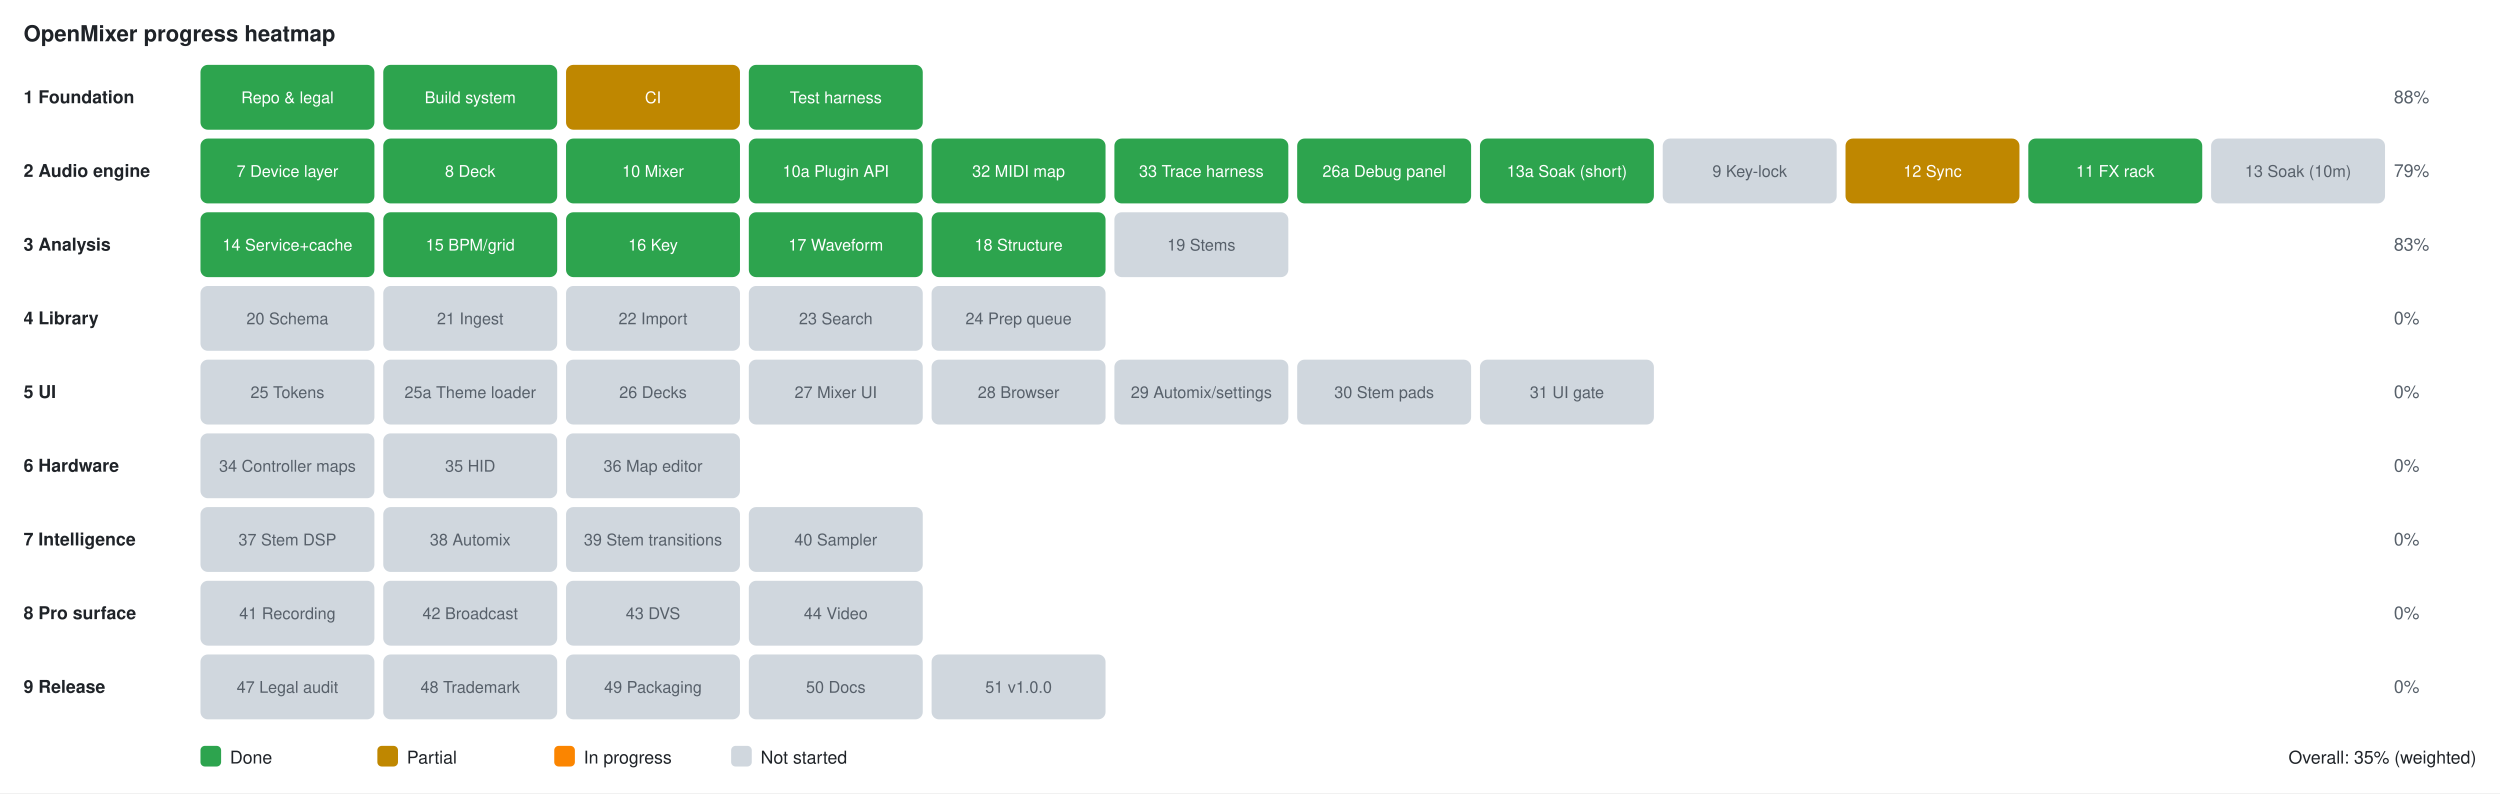
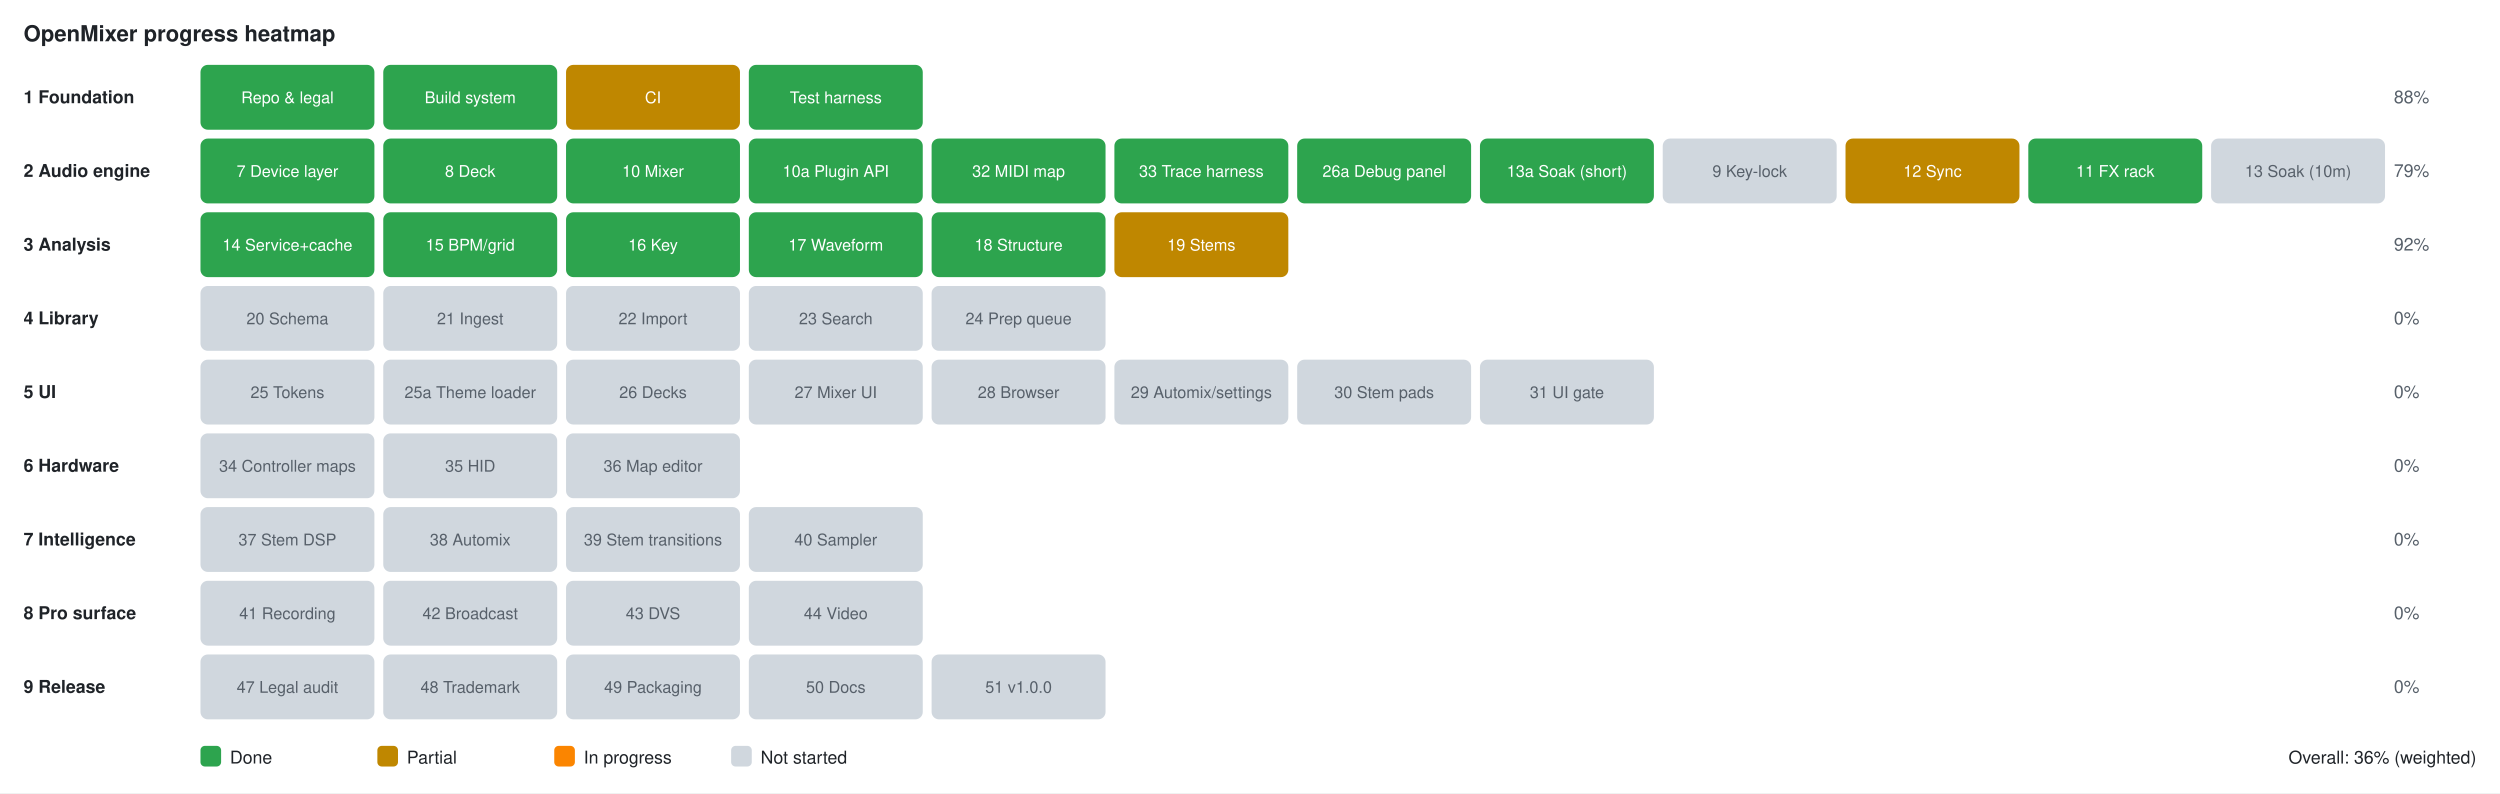
<svg xmlns="http://www.w3.org/2000/svg" width="1696" height="538" viewBox="0 0 1696 538" font-family="-apple-system,Segoe UI,Helvetica,Arial,sans-serif">
  <rect width="100%" height="100%" fill="#ffffff" />
  <text x="16" y="28" font-size="15" font-weight="600" fill="#1f2328">OpenMixer progress heatmap</text>
  <text x="16" y="70.0" font-size="12" font-weight="600" fill="#1f2328">1 Foundation</text>
  <g>
    <rect x="136" y="44" width="118" height="44" rx="5" fill="#2da44e" />
    <text x="195.0" y="70.0" font-size="11" text-anchor="middle" fill="#ffffff">Repo &amp; legal</text>
  </g>
  <g>
    <rect x="260" y="44" width="118" height="44" rx="5" fill="#2da44e" />
    <text x="319.0" y="70.0" font-size="11" text-anchor="middle" fill="#ffffff">Build system</text>
  </g>
  <g>
    <rect x="384" y="44" width="118" height="44" rx="5" fill="#bf8700" />
    <text x="443.0" y="70.0" font-size="11" text-anchor="middle" fill="#ffffff">CI</text>
  </g>
  <g>
    <rect x="508" y="44" width="118" height="44" rx="5" fill="#2da44e" />
    <text x="567.0" y="70.0" font-size="11" text-anchor="middle" fill="#ffffff">Test harness</text>
  </g>
  <text x="1624" y="70.0" font-size="12" fill="#57606a">88%</text>
  <text x="16" y="120.0" font-size="12" font-weight="600" fill="#1f2328">2 Audio engine</text>
  <g>
    <rect x="136" y="94" width="118" height="44" rx="5" fill="#2da44e" />
    <text x="195.0" y="120.0" font-size="11" text-anchor="middle" fill="#ffffff">7 Device layer</text>
  </g>
  <g>
    <rect x="260" y="94" width="118" height="44" rx="5" fill="#2da44e" />
    <text x="319.0" y="120.0" font-size="11" text-anchor="middle" fill="#ffffff">8 Deck</text>
  </g>
  <g>
    <rect x="384" y="94" width="118" height="44" rx="5" fill="#2da44e" />
    <text x="443.0" y="120.0" font-size="11" text-anchor="middle" fill="#ffffff">10 Mixer</text>
  </g>
  <g>
    <rect x="508" y="94" width="118" height="44" rx="5" fill="#2da44e" />
    <text x="567.0" y="120.0" font-size="11" text-anchor="middle" fill="#ffffff">10a Plugin API</text>
  </g>
  <g>
    <rect x="632" y="94" width="118" height="44" rx="5" fill="#2da44e" />
    <text x="691.0" y="120.0" font-size="11" text-anchor="middle" fill="#ffffff">32 MIDI map</text>
  </g>
  <g>
    <rect x="756" y="94" width="118" height="44" rx="5" fill="#2da44e" />
    <text x="815.0" y="120.0" font-size="11" text-anchor="middle" fill="#ffffff">33 Trace harness</text>
  </g>
  <g>
    <rect x="880" y="94" width="118" height="44" rx="5" fill="#2da44e" />
    <text x="939.0" y="120.0" font-size="11" text-anchor="middle" fill="#ffffff">26a Debug panel</text>
  </g>
  <g>
    <rect x="1004" y="94" width="118" height="44" rx="5" fill="#2da44e" />
    <text x="1063.0" y="120.0" font-size="11" text-anchor="middle" fill="#ffffff">13a Soak (short)</text>
  </g>
  <g>
    <rect x="1128" y="94" width="118" height="44" rx="5" fill="#d0d7de" />
    <text x="1187.0" y="120.0" font-size="11" text-anchor="middle" fill="#57606a">9 Key-lock</text>
  </g>
  <g>
    <rect x="1252" y="94" width="118" height="44" rx="5" fill="#bf8700" />
    <text x="1311.0" y="120.0" font-size="11" text-anchor="middle" fill="#ffffff">12 Sync</text>
  </g>
  <g>
    <rect x="1376" y="94" width="118" height="44" rx="5" fill="#2da44e" />
    <text x="1435.0" y="120.0" font-size="11" text-anchor="middle" fill="#ffffff">11 FX rack</text>
  </g>
  <g>
    <rect x="1500" y="94" width="118" height="44" rx="5" fill="#d0d7de" />
    <text x="1559.0" y="120.0" font-size="11" text-anchor="middle" fill="#57606a">13 Soak (10m)</text>
  </g>
  <text x="1624" y="120.0" font-size="12" fill="#57606a">79%</text>
  <text x="16" y="170.0" font-size="12" font-weight="600" fill="#1f2328">3 Analysis</text>
  <g>
    <rect x="136" y="144" width="118" height="44" rx="5" fill="#2da44e" />
    <text x="195.0" y="170.0" font-size="11" text-anchor="middle" fill="#ffffff">14 Service+cache</text>
  </g>
  <g>
    <rect x="260" y="144" width="118" height="44" rx="5" fill="#2da44e" />
    <text x="319.0" y="170.0" font-size="11" text-anchor="middle" fill="#ffffff">15 BPM/grid</text>
  </g>
  <g>
    <rect x="384" y="144" width="118" height="44" rx="5" fill="#2da44e" />
    <text x="443.0" y="170.0" font-size="11" text-anchor="middle" fill="#ffffff">16 Key</text>
  </g>
  <g>
    <rect x="508" y="144" width="118" height="44" rx="5" fill="#2da44e" />
    <text x="567.0" y="170.0" font-size="11" text-anchor="middle" fill="#ffffff">17 Waveform</text>
  </g>
  <g>
    <rect x="632" y="144" width="118" height="44" rx="5" fill="#2da44e" />
    <text x="691.0" y="170.0" font-size="11" text-anchor="middle" fill="#ffffff">18 Structure</text>
  </g>
  <g>
-     <rect x="756" y="144" width="118" height="44" rx="5" fill="#d0d7de" />
-     <text x="815.0" y="170.0" font-size="11" text-anchor="middle" fill="#57606a">19 Stems</text>
-   </g>
-   <text x="1624" y="170.0" font-size="12" fill="#57606a">83%</text>
+     <rect x="756" y="144" width="118" height="44" rx="5" fill="#bf8700" />
+     <text x="815.0" y="170.0" font-size="11" text-anchor="middle" fill="#ffffff">19 Stems</text>
+   </g>
+   <text x="1624" y="170.0" font-size="12" fill="#57606a">92%</text>
  <text x="16" y="220.0" font-size="12" font-weight="600" fill="#1f2328">4 Library</text>
  <g>
    <rect x="136" y="194" width="118" height="44" rx="5" fill="#d0d7de" />
    <text x="195.0" y="220.0" font-size="11" text-anchor="middle" fill="#57606a">20 Schema</text>
  </g>
  <g>
    <rect x="260" y="194" width="118" height="44" rx="5" fill="#d0d7de" />
    <text x="319.0" y="220.0" font-size="11" text-anchor="middle" fill="#57606a">21 Ingest</text>
  </g>
  <g>
    <rect x="384" y="194" width="118" height="44" rx="5" fill="#d0d7de" />
    <text x="443.0" y="220.0" font-size="11" text-anchor="middle" fill="#57606a">22 Import</text>
  </g>
  <g>
    <rect x="508" y="194" width="118" height="44" rx="5" fill="#d0d7de" />
    <text x="567.0" y="220.0" font-size="11" text-anchor="middle" fill="#57606a">23 Search</text>
  </g>
  <g>
    <rect x="632" y="194" width="118" height="44" rx="5" fill="#d0d7de" />
    <text x="691.0" y="220.0" font-size="11" text-anchor="middle" fill="#57606a">24 Prep queue</text>
  </g>
  <text x="1624" y="220.0" font-size="12" fill="#57606a">0%</text>
  <text x="16" y="270.0" font-size="12" font-weight="600" fill="#1f2328">5 UI</text>
  <g>
    <rect x="136" y="244" width="118" height="44" rx="5" fill="#d0d7de" />
    <text x="195.0" y="270.0" font-size="11" text-anchor="middle" fill="#57606a">25 Tokens</text>
  </g>
  <g>
    <rect x="260" y="244" width="118" height="44" rx="5" fill="#d0d7de" />
    <text x="319.0" y="270.0" font-size="11" text-anchor="middle" fill="#57606a">25a Theme loader</text>
  </g>
  <g>
    <rect x="384" y="244" width="118" height="44" rx="5" fill="#d0d7de" />
    <text x="443.0" y="270.0" font-size="11" text-anchor="middle" fill="#57606a">26 Decks</text>
  </g>
  <g>
    <rect x="508" y="244" width="118" height="44" rx="5" fill="#d0d7de" />
    <text x="567.0" y="270.0" font-size="11" text-anchor="middle" fill="#57606a">27 Mixer UI</text>
  </g>
  <g>
    <rect x="632" y="244" width="118" height="44" rx="5" fill="#d0d7de" />
    <text x="691.0" y="270.0" font-size="11" text-anchor="middle" fill="#57606a">28 Browser</text>
  </g>
  <g>
    <rect x="756" y="244" width="118" height="44" rx="5" fill="#d0d7de" />
    <text x="815.0" y="270.0" font-size="11" text-anchor="middle" fill="#57606a">29 Automix/settings</text>
  </g>
  <g>
    <rect x="880" y="244" width="118" height="44" rx="5" fill="#d0d7de" />
    <text x="939.0" y="270.0" font-size="11" text-anchor="middle" fill="#57606a">30 Stem pads</text>
  </g>
  <g>
    <rect x="1004" y="244" width="118" height="44" rx="5" fill="#d0d7de" />
    <text x="1063.0" y="270.0" font-size="11" text-anchor="middle" fill="#57606a">31 UI gate</text>
  </g>
  <text x="1624" y="270.0" font-size="12" fill="#57606a">0%</text>
  <text x="16" y="320.0" font-size="12" font-weight="600" fill="#1f2328">6 Hardware</text>
  <g>
    <rect x="136" y="294" width="118" height="44" rx="5" fill="#d0d7de" />
    <text x="195.0" y="320.0" font-size="11" text-anchor="middle" fill="#57606a">34 Controller maps</text>
  </g>
  <g>
    <rect x="260" y="294" width="118" height="44" rx="5" fill="#d0d7de" />
    <text x="319.0" y="320.0" font-size="11" text-anchor="middle" fill="#57606a">35 HID</text>
  </g>
  <g>
    <rect x="384" y="294" width="118" height="44" rx="5" fill="#d0d7de" />
    <text x="443.0" y="320.0" font-size="11" text-anchor="middle" fill="#57606a">36 Map editor</text>
  </g>
  <text x="1624" y="320.0" font-size="12" fill="#57606a">0%</text>
  <text x="16" y="370.0" font-size="12" font-weight="600" fill="#1f2328">7 Intelligence</text>
  <g>
    <rect x="136" y="344" width="118" height="44" rx="5" fill="#d0d7de" />
    <text x="195.0" y="370.0" font-size="11" text-anchor="middle" fill="#57606a">37 Stem DSP</text>
  </g>
  <g>
    <rect x="260" y="344" width="118" height="44" rx="5" fill="#d0d7de" />
    <text x="319.0" y="370.0" font-size="11" text-anchor="middle" fill="#57606a">38 Automix</text>
  </g>
  <g>
    <rect x="384" y="344" width="118" height="44" rx="5" fill="#d0d7de" />
    <text x="443.0" y="370.0" font-size="11" text-anchor="middle" fill="#57606a">39 Stem transitions</text>
  </g>
  <g>
    <rect x="508" y="344" width="118" height="44" rx="5" fill="#d0d7de" />
    <text x="567.0" y="370.0" font-size="11" text-anchor="middle" fill="#57606a">40 Sampler</text>
  </g>
  <text x="1624" y="370.0" font-size="12" fill="#57606a">0%</text>
  <text x="16" y="420.0" font-size="12" font-weight="600" fill="#1f2328">8 Pro surface</text>
  <g>
    <rect x="136" y="394" width="118" height="44" rx="5" fill="#d0d7de" />
    <text x="195.0" y="420.0" font-size="11" text-anchor="middle" fill="#57606a">41 Recording</text>
  </g>
  <g>
    <rect x="260" y="394" width="118" height="44" rx="5" fill="#d0d7de" />
    <text x="319.0" y="420.0" font-size="11" text-anchor="middle" fill="#57606a">42 Broadcast</text>
  </g>
  <g>
    <rect x="384" y="394" width="118" height="44" rx="5" fill="#d0d7de" />
    <text x="443.0" y="420.0" font-size="11" text-anchor="middle" fill="#57606a">43 DVS</text>
  </g>
  <g>
    <rect x="508" y="394" width="118" height="44" rx="5" fill="#d0d7de" />
    <text x="567.0" y="420.0" font-size="11" text-anchor="middle" fill="#57606a">44 Video</text>
  </g>
  <text x="1624" y="420.0" font-size="12" fill="#57606a">0%</text>
  <text x="16" y="470.0" font-size="12" font-weight="600" fill="#1f2328">9 Release</text>
  <g>
    <rect x="136" y="444" width="118" height="44" rx="5" fill="#d0d7de" />
    <text x="195.0" y="470.0" font-size="11" text-anchor="middle" fill="#57606a">47 Legal audit</text>
  </g>
  <g>
    <rect x="260" y="444" width="118" height="44" rx="5" fill="#d0d7de" />
    <text x="319.0" y="470.0" font-size="11" text-anchor="middle" fill="#57606a">48 Trademark</text>
  </g>
  <g>
    <rect x="384" y="444" width="118" height="44" rx="5" fill="#d0d7de" />
    <text x="443.0" y="470.0" font-size="11" text-anchor="middle" fill="#57606a">49 Packaging</text>
  </g>
  <g>
    <rect x="508" y="444" width="118" height="44" rx="5" fill="#d0d7de" />
    <text x="567.0" y="470.0" font-size="11" text-anchor="middle" fill="#57606a">50 Docs</text>
  </g>
  <g>
    <rect x="632" y="444" width="118" height="44" rx="5" fill="#d0d7de" />
    <text x="691.0" y="470.0" font-size="11" text-anchor="middle" fill="#57606a">51 v1.0.0</text>
  </g>
  <text x="1624" y="470.0" font-size="12" fill="#57606a">0%</text>
  <rect x="136" y="506" width="14" height="14" rx="3" fill="#2da44e" />
  <text x="156" y="518" font-size="12" fill="#1f2328">Done</text>
  <rect x="256" y="506" width="14" height="14" rx="3" fill="#bf8700" />
  <text x="276" y="518" font-size="12" fill="#1f2328">Partial</text>
  <rect x="376" y="506" width="14" height="14" rx="3" fill="#fb8500" />
  <text x="396" y="518" font-size="12" fill="#1f2328">In progress</text>
  <rect x="496" y="506" width="14" height="14" rx="3" fill="#d0d7de" />
  <text x="516" y="518" font-size="12" fill="#1f2328">Not started</text>
-   <text x="1680" y="518" font-size="12" text-anchor="end" fill="#1f2328">Overall: 35% (weighted)</text>
+   <text x="1680" y="518" font-size="12" text-anchor="end" fill="#1f2328">Overall: 36% (weighted)</text>
</svg>
